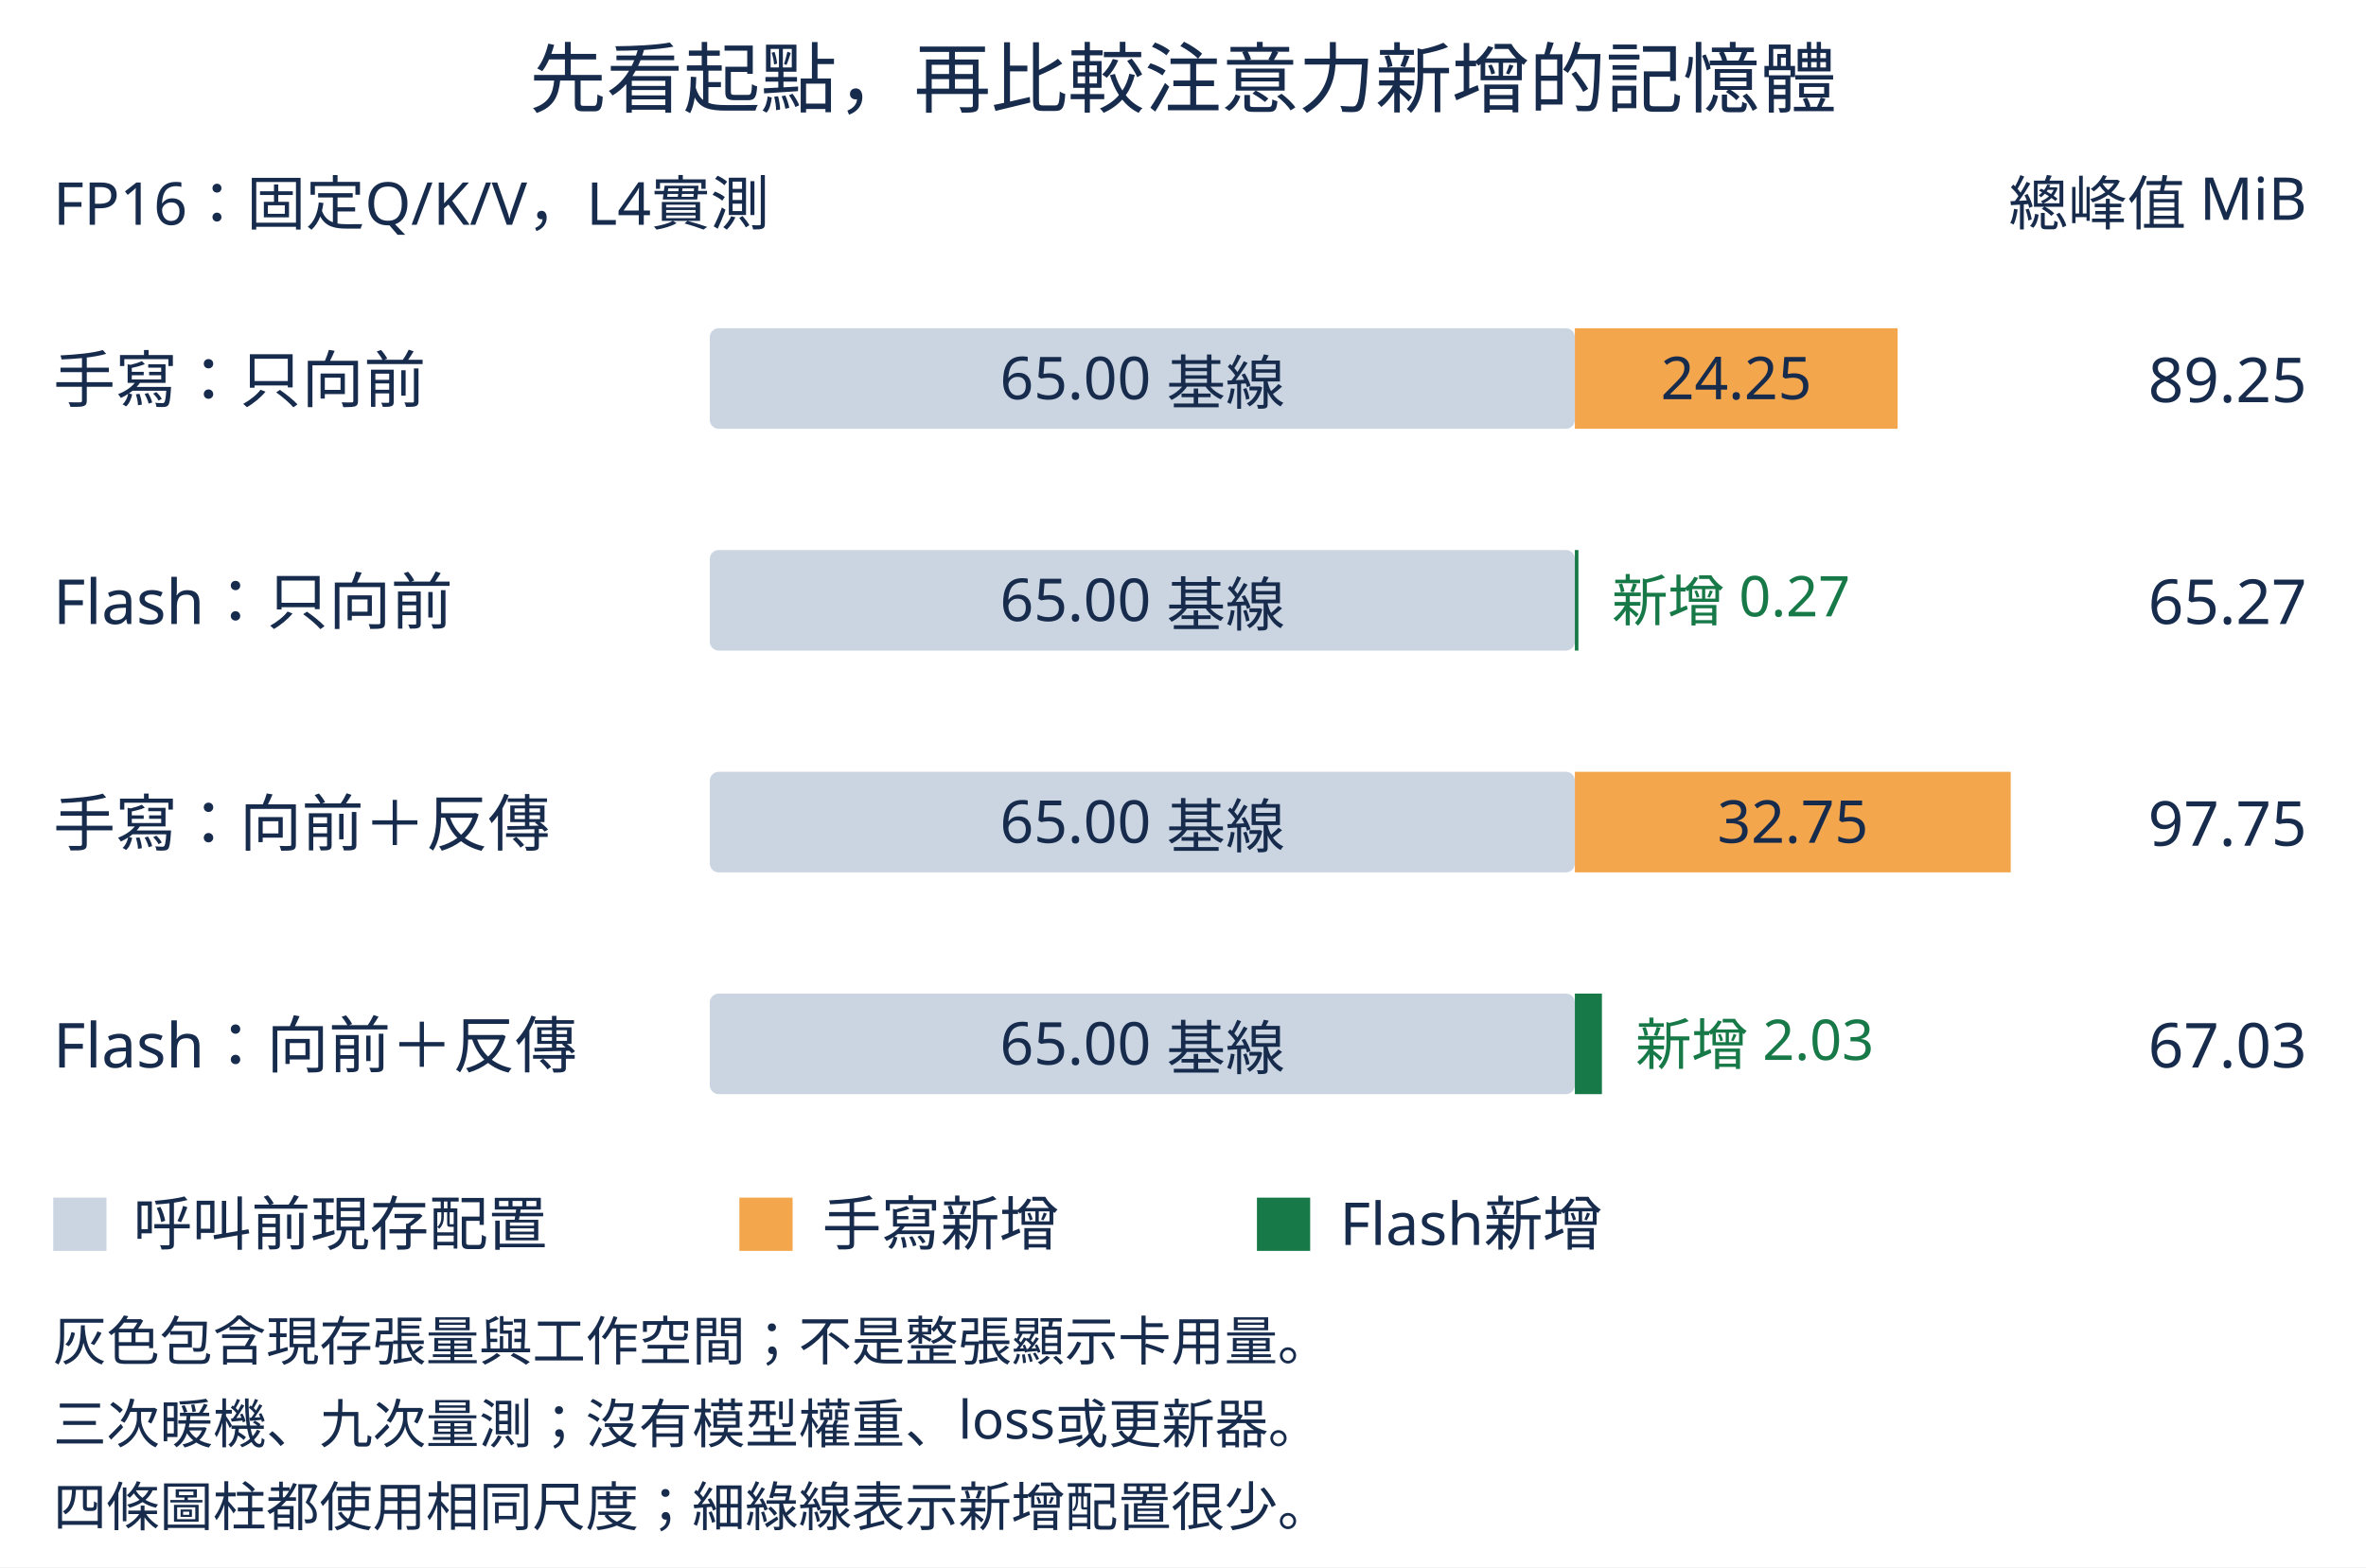
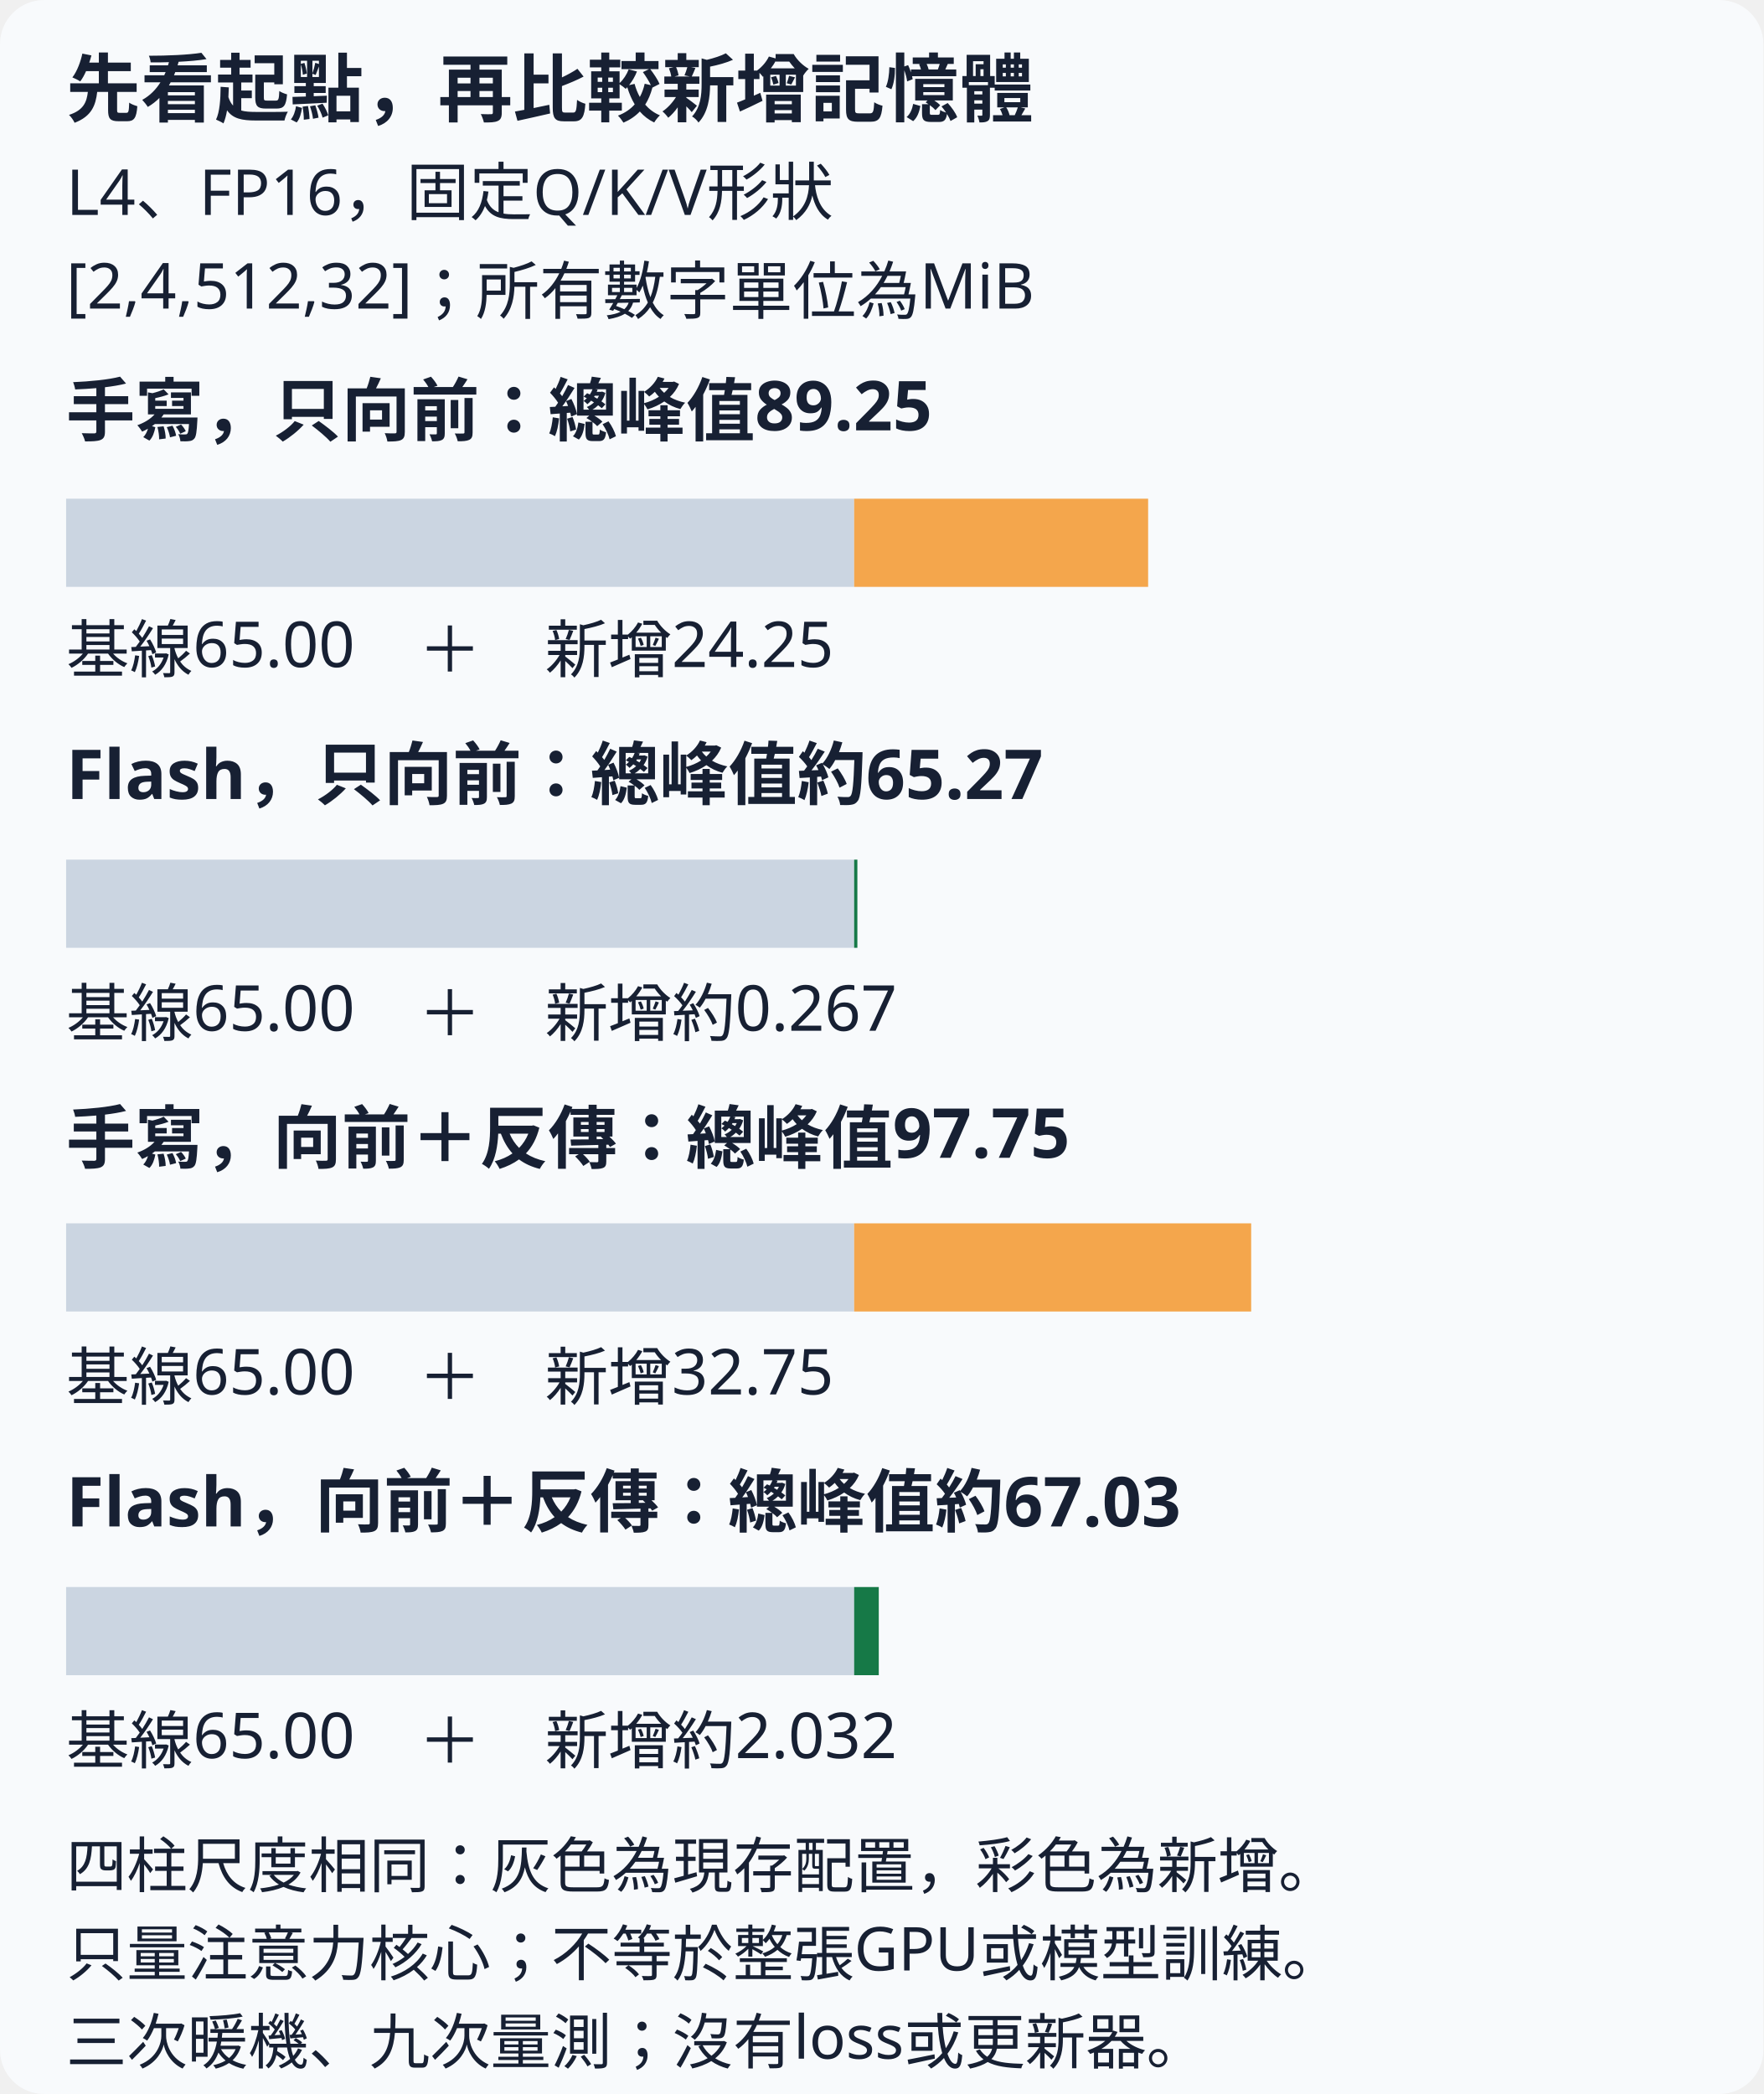
- <svg xmlns="http://www.w3.org/2000/svg" viewBox="0 0 800 530" role="img" aria-labelledby="title desc">
-   <rect width="800" height="530" fill="#fff" />
-   <g font-family="sans-serif" fill="#172b4d">
-     <text x="400" y="36" font-size="26" text-anchor="middle">先看起點，再比較注意力新增的記憶體</text>
-     <text x="18" y="76" font-size="20">FP16：固定Q/K/V，L4實測</text>
-     <text x="780" y="76" font-size="20" text-anchor="end">總峰值 MiB</text>
-     <text x="18" y="136" font-size="21">手寫：只向前</text>
-     <rect x="240" y="111" width="292.5" height="34" rx="3" fill="#cbd5e1" />
-     <rect x="532.5" y="111" width="109.125" height="34" fill="#f4a64c" />
-     <text x="386.25" y="135" font-size="20" text-anchor="middle">65.00 基線</text>
-     <text x="587.06" y="135" font-size="20" text-anchor="middle">24.25</text>
-     <text x="780" y="136" font-size="21" text-anchor="end">89.25</text>
-     <text x="18" y="211" font-size="21">Flash：只向前</text>
-     <rect x="240" y="186" width="292.5" height="34" rx="3" fill="#cbd5e1" />
-     <rect x="532.5" y="186" width="1.20" height="34" fill="#167947" />
-     <text x="386.25" y="210" font-size="20" text-anchor="middle">65.00 基線</text>
-     <text x="545" y="210" font-size="19" fill="#167947">新增 0.27</text>
-     <text x="780" y="211" font-size="21" text-anchor="end">65.27</text>
-     <text x="18" y="286" font-size="21">手寫：向前＋反傳</text>
-     <rect x="240" y="261" width="292.5" height="34" rx="3" fill="#cbd5e1" />
-     <rect x="532.5" y="261" width="147.375" height="34" fill="#f4a64c" />
-     <text x="386.25" y="285" font-size="20" text-anchor="middle">65.00 基線</text>
-     <text x="606.19" y="285" font-size="20" text-anchor="middle">32.75</text>
-     <text x="780" y="286" font-size="21" text-anchor="end">97.75</text>
-     <text x="18" y="361" font-size="21">Flash：向前＋反傳</text>
-     <rect x="240" y="336" width="292.5" height="34" rx="3" fill="#cbd5e1" />
-     <rect x="532.5" y="336" width="9.15" height="34" fill="#167947" />
-     <text x="386.25" y="360" font-size="20" text-anchor="middle">65.00 基線</text>
-     <text x="553" y="360" font-size="19" fill="#167947">新增 2.03</text>
-     <text x="780" y="361" font-size="21" text-anchor="end">67.03</text>
-     <rect x="18" y="405" width="18" height="18" fill="#cbd5e1" />
-     <text x="45" y="421" font-size="20">呼叫前現存配置</text>
-     <rect x="250" y="405" width="18" height="18" fill="#f4a64c" />
-     <text x="278" y="421" font-size="20">手寫新增</text>
-     <rect x="425" y="405" width="18" height="18" fill="#167947" />
-     <text x="453" y="421" font-size="20">Flash新增</text>
-     <text x="18" y="460" font-size="18">灰色包含現存張量與工作空間；不是整張顯示卡用量。</text>
-     <text x="18" y="488" font-size="18">三次暖機、九次量測；沒有模型權重、loss或更新器。</text>
-     <text x="18" y="516" font-size="18">四條圖柱都使用相同尺度；細綠線表示新增配置很少。</text>
-   </g>
+ <svg xmlns="http://www.w3.org/2000/svg" viewBox="0 0 640 760" role="img" aria-labelledby="title desc">
+   <style>text{font-family:system-ui,"Noto Sans TC",sans-serif;fill:#172033;font-size:23px}.title{font-size:27px;font-weight:700}.heading{font-size:25px;font-weight:700}.value{font-size:25px;font-weight:700}.small{font-size:22px}</style>
+   <rect width="640" height="760" rx="16" fill="#f8fafc" />
+   <text x="24" y="42" class="title">先看起點，再比較新增記憶體</text>
+   <text x="24" y="78">L4、FP16，固定Q/K/V形狀</text>
+   <text x="24" y="112">[2,4,512,32]；所有數字單位為MiB</text>
+   <text x="24" y="158" class="heading">手寫，只向前：總峰值89.25</text>
+   <rect x="24" y="181" width="286" height="32" fill="#cbd5e1" />
+   <rect x="310" y="181" width="106.7" height="32" fill="#f4a64c" />
+   <text x="24" y="244">基線65.00　＋　新增24.25</text>
+   <text x="24" y="290" class="heading">Flash，只向前：總峰值約65.27</text>
+   <rect x="24" y="312" width="286" height="32" fill="#cbd5e1" />
+   <rect x="310" y="312" width="1.175" height="32" fill="#167947" />
+   <text x="24" y="376">基線65.00　＋　新增約0.267</text>
+   <text x="24" y="422" class="heading">手寫，向前＋反傳：總峰值97.75</text>
+   <rect x="24" y="444" width="286" height="32" fill="#cbd5e1" />
+   <rect x="310" y="444" width="144.1" height="32" fill="#f4a64c" />
+   <text x="24" y="508">基線65.00　＋　新增32.75</text>
+   <text x="24" y="554" class="heading">Flash，向前＋反傳：總峰值約67.03</text>
+   <rect x="24" y="576" width="286" height="32" fill="#cbd5e1" />
+   <rect x="310" y="576" width="8.941" height="32" fill="#167947" />
+   <text x="24" y="640">基線65.00　＋　新增約2.032</text>
+   <text x="24" y="685" class="small">四柱尺度相同：灰色為現存配置，彩色為新增。</text>
+   <text x="24" y="717" class="small">只量注意力核心；不等於整張GPU或模型訓練。</text>
+   <text x="24" y="749" class="small">三次暖機、九次量測；沒有loss或更新器。</text>
</svg>
